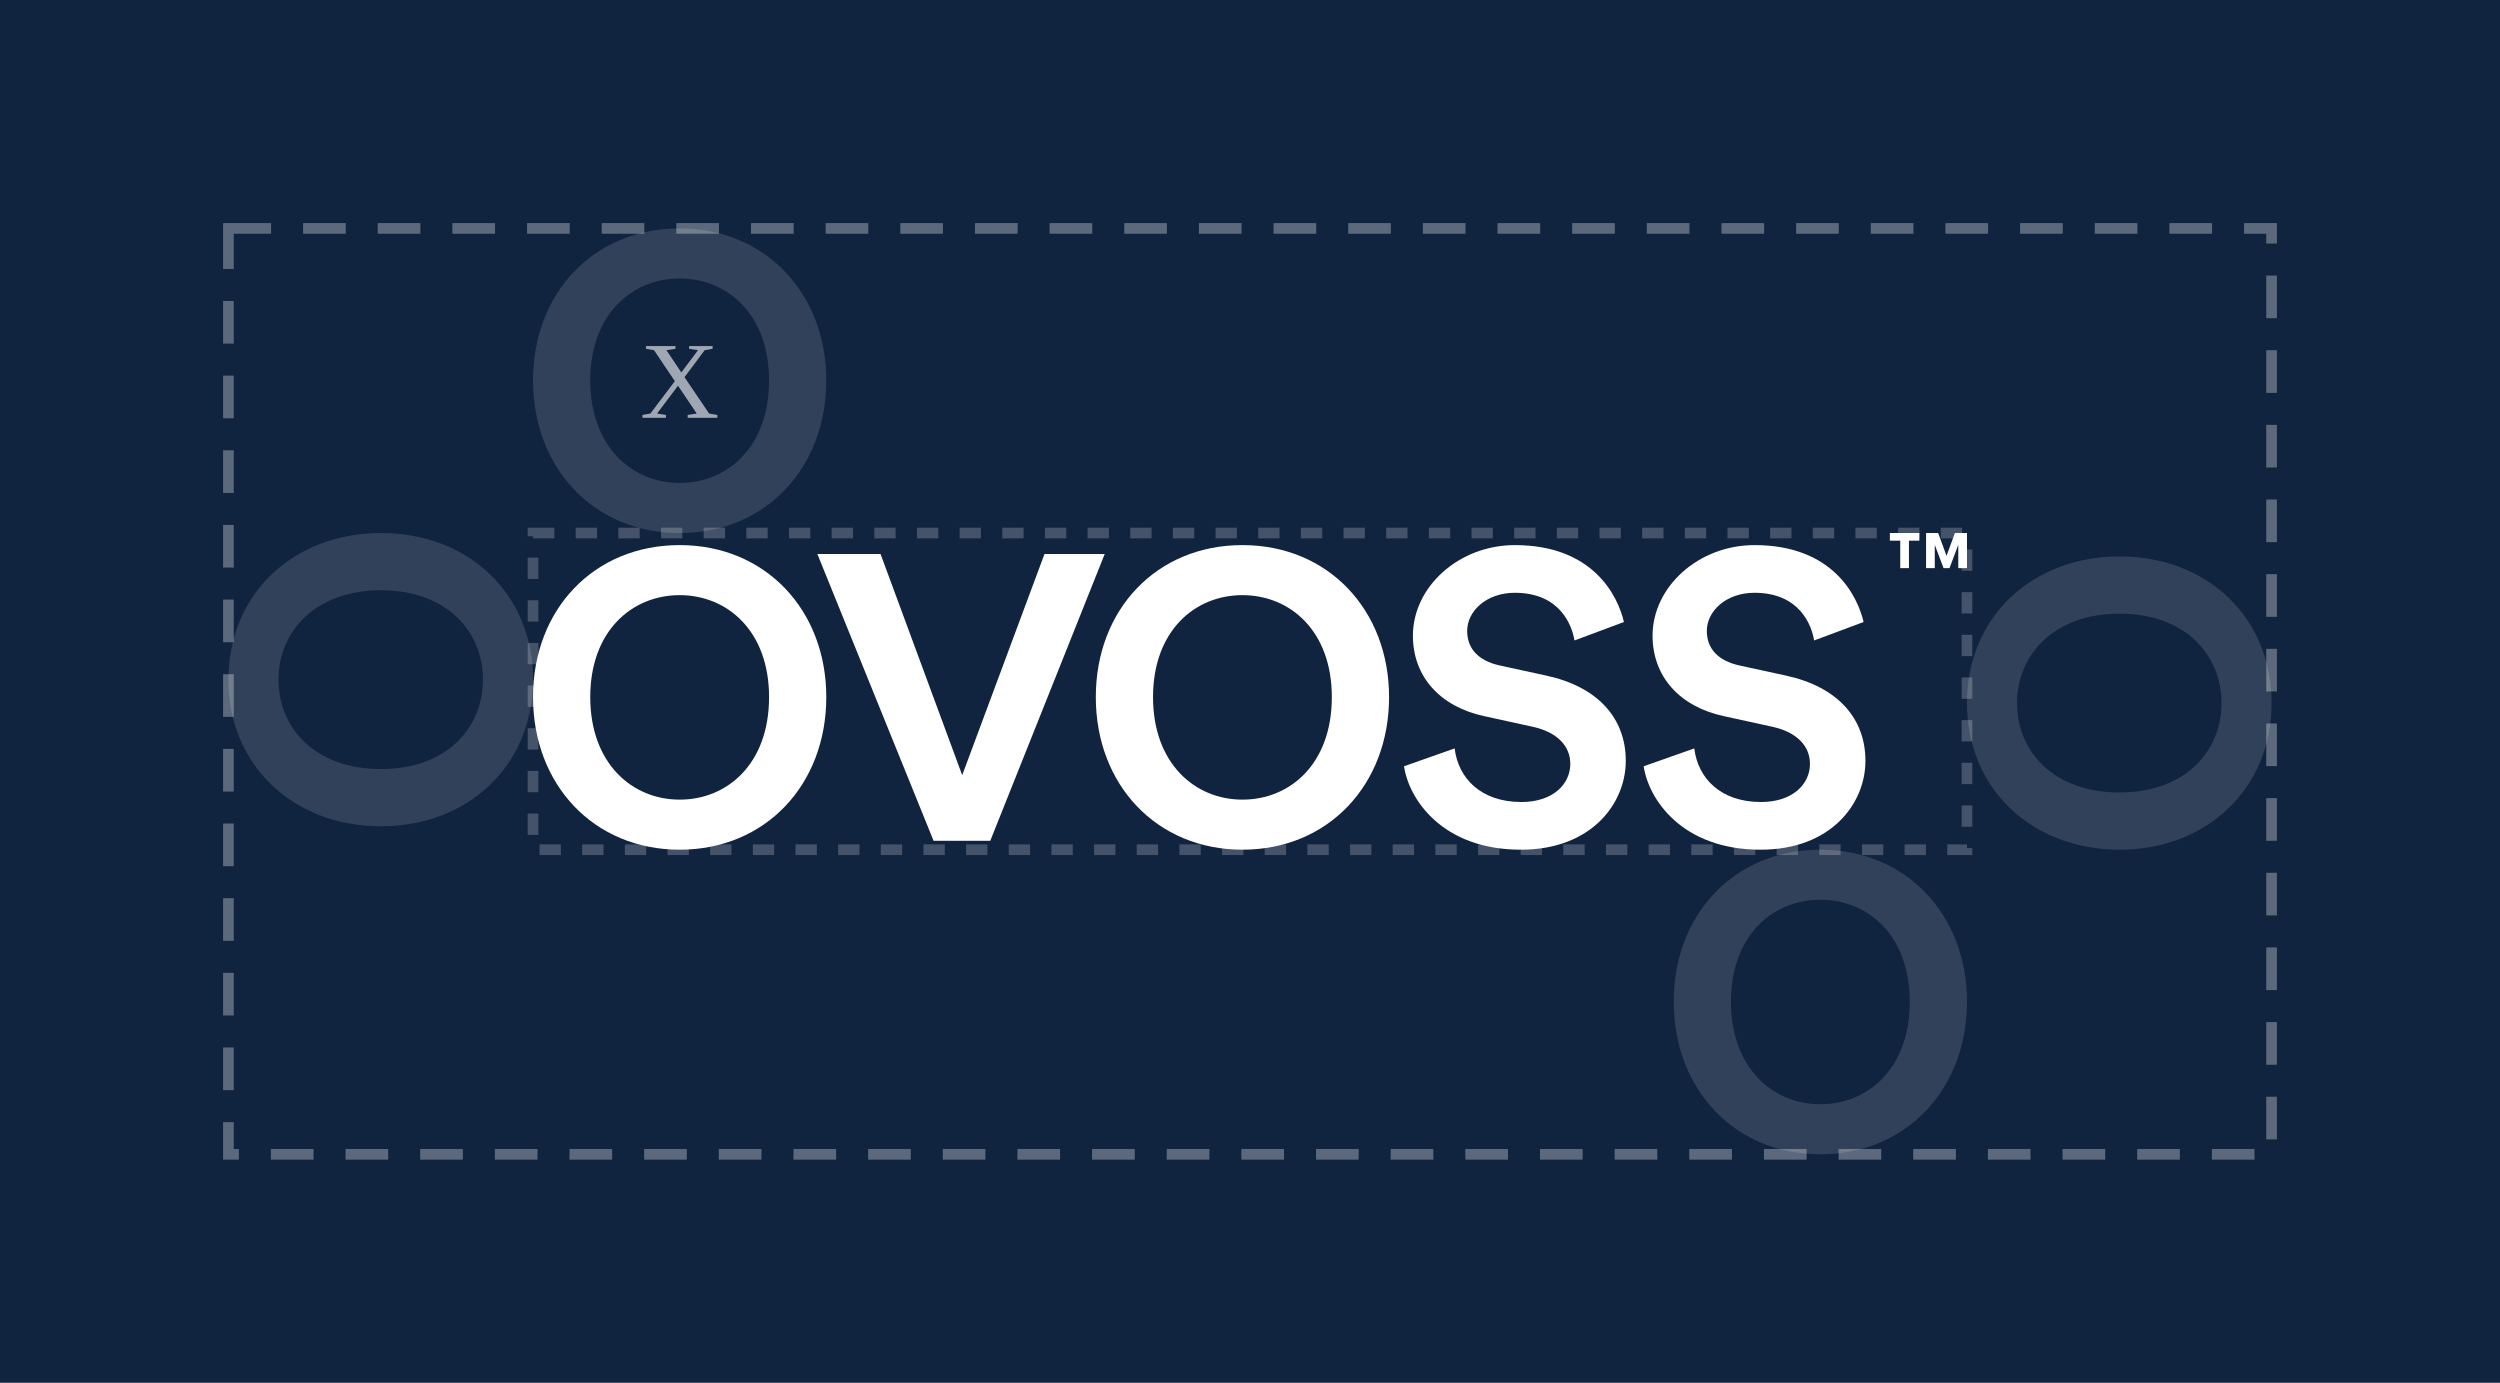
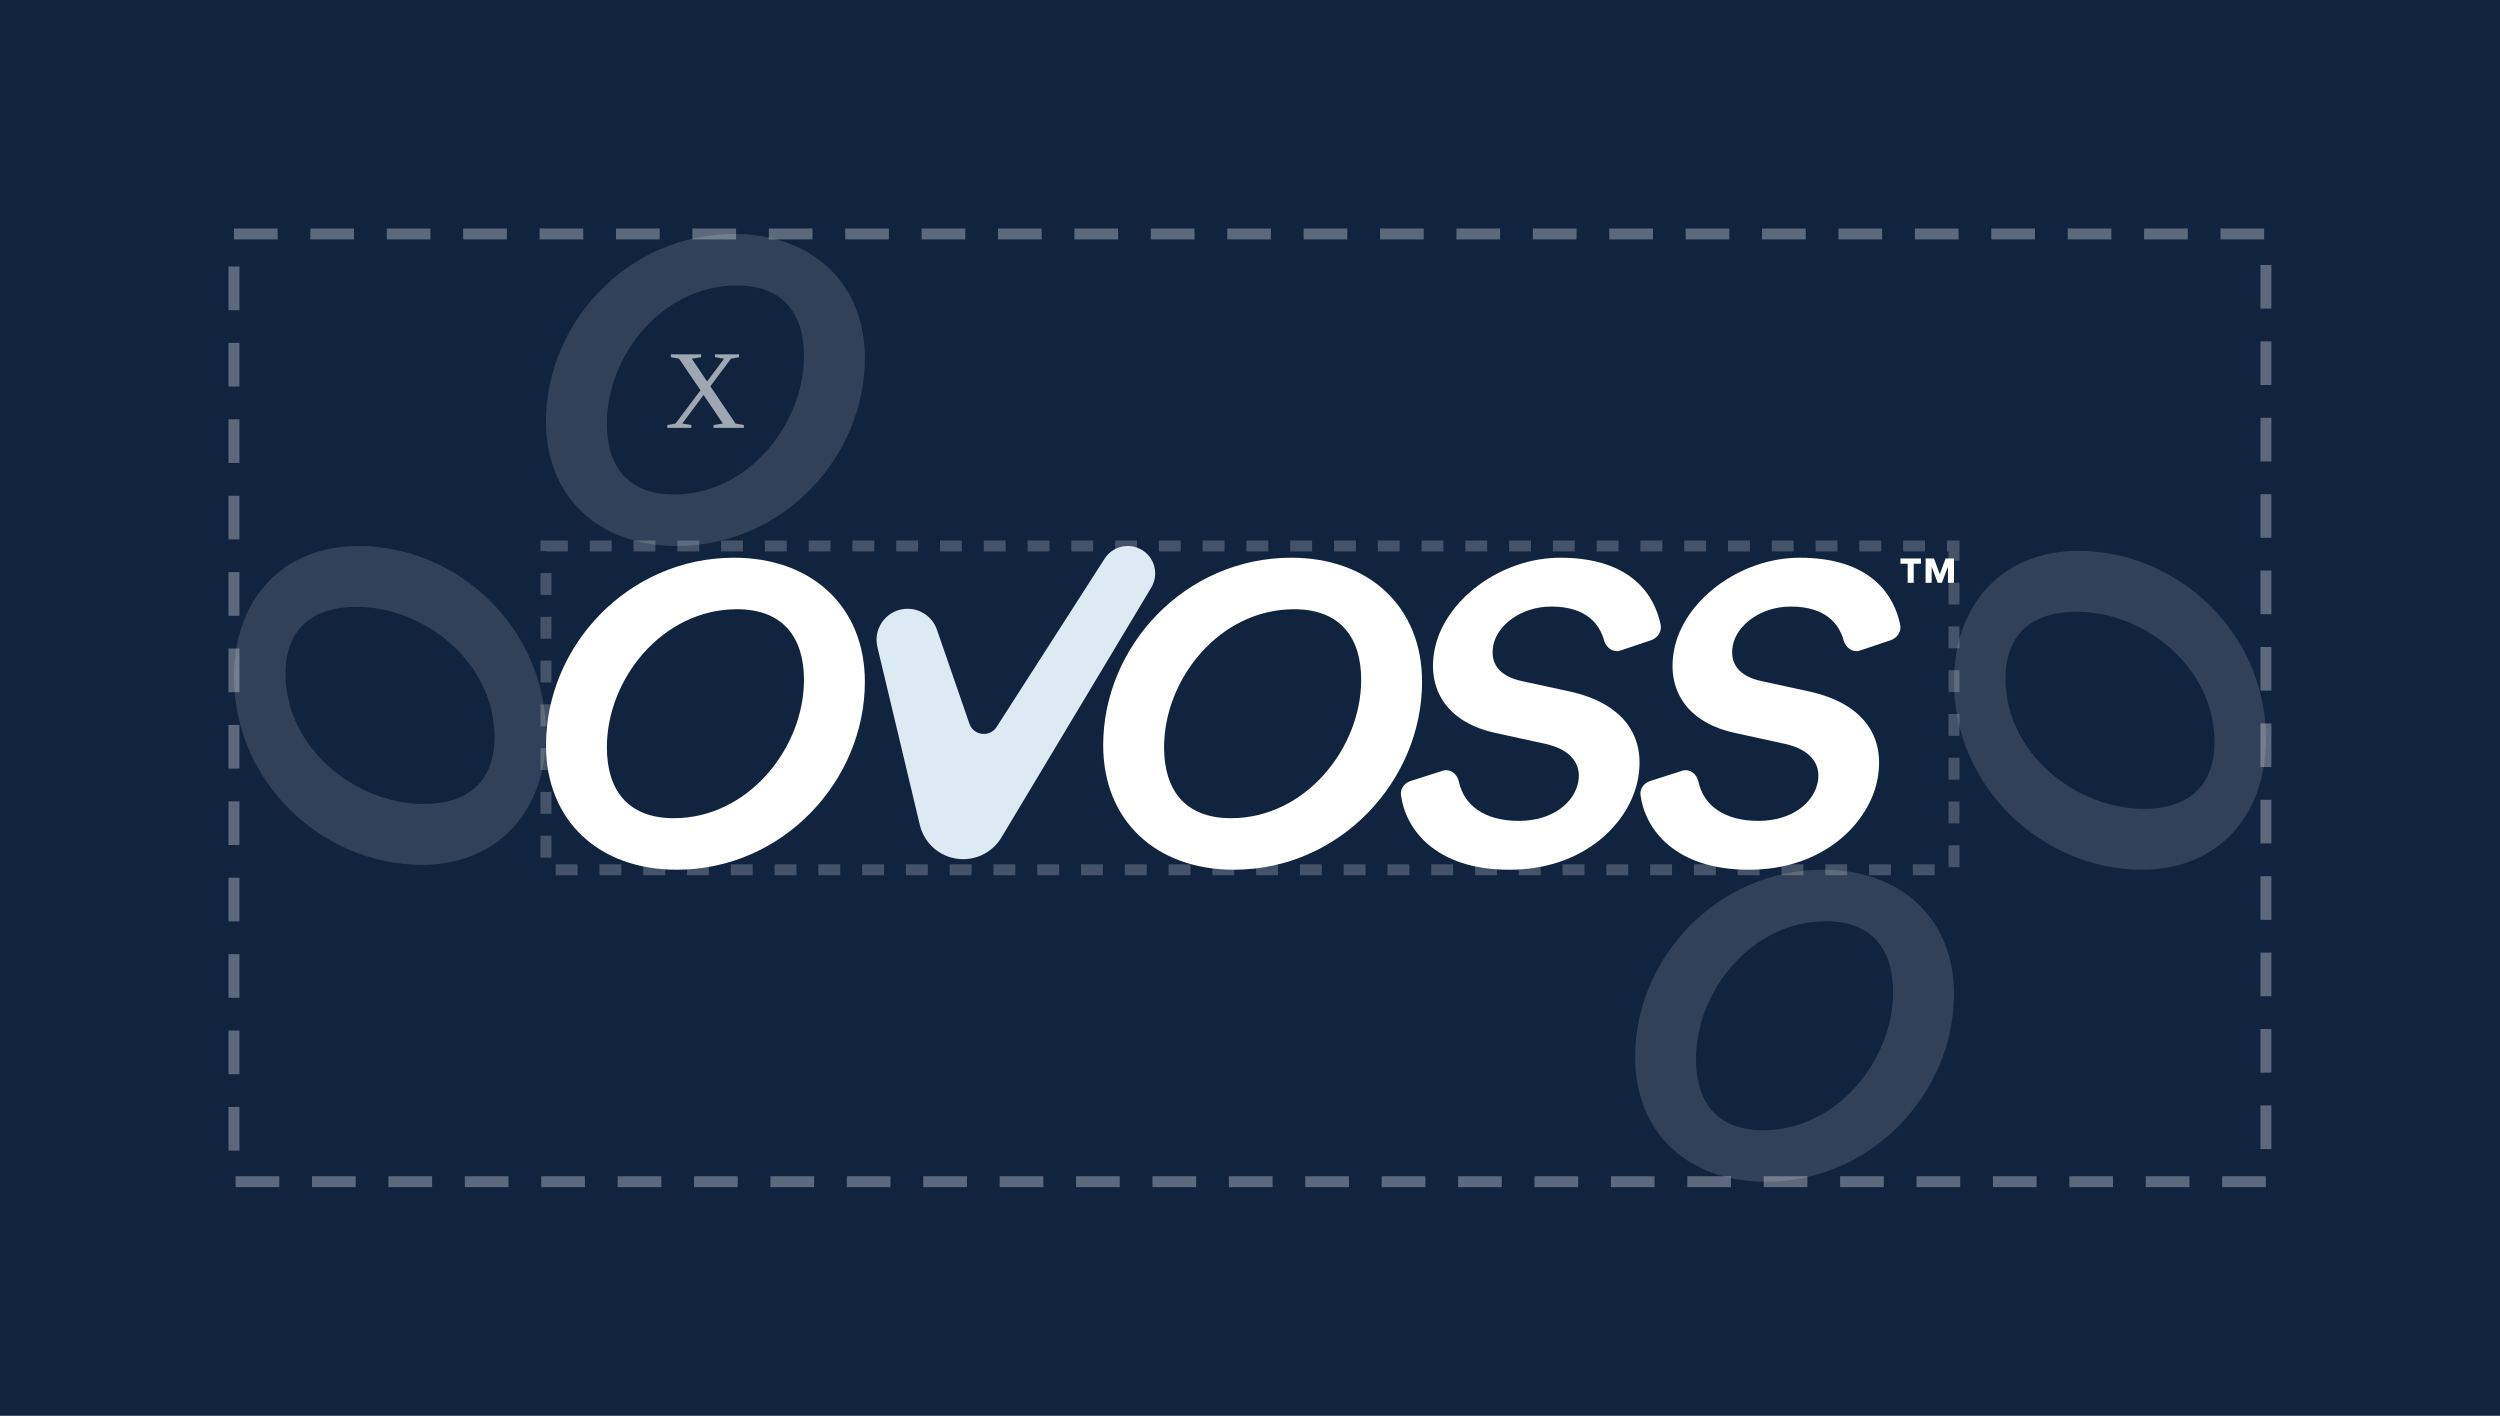
- <svg class="diagram" viewBox="-52.48 -52.48 246.14 136.14" role="img" aria-label="Clear space around the wordmark">
-   <rect x="-52.48" y="-52.48" width="246.14" height="136.14" fill="#10233F" />
+ <svg class="diagram" viewBox="-52.88 -52.88 242.13 137.12" role="img" aria-label="Clear space around the wordmark">
+   <rect x="-52.88" y="-52.88" width="242.13" height="137.12" fill="#10233F" />
  <g fill="#FFFFFF" opacity=".14">
-     <path d="M28.873,16.154c0,8.63-5.987,15.023-14.437,15.023S0,24.78,0,16.154S5.987,1.188,14.437,1.188 S28.873,7.586,28.873,16.154z M23.239,16.154c0-6.517-4.108-10.038-8.802-10.038S5.634,9.637,5.634,16.154 s4.108,10.095,8.802,10.095S23.239,22.728,23.239,16.154z" transform="translate(0.000,-29.989) scale(1) translate(0.000,-1.188)" />
-     <path d="M28.873,16.154c0,8.63-5.987,15.023-14.437,15.023S0,24.78,0,16.154S5.987,1.188,14.437,1.188 S28.873,7.586,28.873,16.154z M23.239,16.154c0-6.517-4.108-10.038-8.802-10.038S5.634,9.637,5.634,16.154 s4.108,10.095,8.802,10.095S23.239,22.728,23.239,16.154z" transform="translate(0.000,0.000) rotate(90) scale(1) translate(0.000,-1.188)" />
-     <path d="M28.873,16.154c0,8.63-5.987,15.023-14.437,15.023S0,24.78,0,16.154S5.987,1.188,14.437,1.188 S28.873,7.586,28.873,16.154z M23.239,16.154c0-6.517-4.108-10.038-8.802-10.038S5.634,9.637,5.634,16.154 s4.108,10.095,8.802,10.095S23.239,22.728,23.239,16.154z" transform="translate(112.308,31.177) scale(1) translate(0.000,-1.188)" />
-     <path d="M28.873,16.154c0,8.63-5.987,15.023-14.437,15.023S0,24.78,0,16.154S5.987,1.188,14.437,1.188 S28.873,7.586,28.873,16.154z M23.239,16.154c0-6.517-4.108-10.038-8.802-10.038S5.634,9.637,5.634,16.154 s4.108,10.095,8.802,10.095S23.239,22.728,23.239,16.154z" transform="translate(171.170,2.304) rotate(90) scale(1) translate(0.000,-1.188)" />
+     <path d="M30.884,13.150C30.884,22.746 22.935,31.354 12.663,31.354C5.102,31.354 0.000,26.587 0.000,19.302C0.000,9.697 7.933,1.136 18.214,1.136C25.746,1.136 30.884,5.881 30.884,13.150ZM24.987,12.963C24.987,8.905 22.995,6.126 18.492,6.126C11.277,6.126 5.897,12.874 5.897,19.496C5.897,23.561 7.860,26.364 12.385,26.364C19.579,26.364 24.987,19.566 24.987,12.963Z" transform="translate(0.000,-30.218) scale(1) translate(-0.000,-1.136)" />
+     <path d="M30.884,13.150C30.884,22.746 22.935,31.354 12.663,31.354C5.102,31.354 0.000,26.587 0.000,19.302C0.000,9.697 7.933,1.136 18.214,1.136C25.746,1.136 30.884,5.881 30.884,13.150ZM24.987,12.963C24.987,8.905 22.995,6.126 18.492,6.126C11.277,6.126 5.897,12.874 5.897,19.496C5.897,23.561 7.860,26.364 12.385,26.364C19.579,26.364 24.987,19.566 24.987,12.963Z" transform="translate(0.000,0.000) rotate(90) scale(1) translate(-0.000,-1.136)" />
+     <path d="M30.884,13.150C30.884,22.746 22.935,31.354 12.663,31.354C5.102,31.354 0.000,26.587 0.000,19.302C0.000,9.697 7.933,1.136 18.214,1.136C25.746,1.136 30.884,5.881 30.884,13.150ZM24.987,12.963C24.987,8.905 22.995,6.126 18.492,6.126C11.277,6.126 5.897,12.874 5.897,19.496C5.897,23.561 7.860,26.364 12.385,26.364C19.579,26.364 24.987,19.566 24.987,12.963Z" transform="translate(105.484,31.355) scale(1) translate(-0.000,-1.136)" />
+     <path d="M30.884,13.150C30.884,22.746 22.935,31.354 12.663,31.354C5.102,31.354 0.000,26.587 0.000,19.302C0.000,9.697 7.933,1.136 18.214,1.136C25.746,1.136 30.884,5.881 30.884,13.150ZM24.987,12.963C24.987,8.905 22.995,6.126 18.492,6.126C11.277,6.126 5.897,12.874 5.897,19.496C5.897,23.561 7.860,26.364 12.385,26.364C19.579,26.364 24.987,19.566 24.987,12.963Z" transform="translate(166.586,0.471) rotate(90) scale(1) translate(-0.000,-1.136)" />
  </g>
-   <rect x="-29.99" y="-29.99" width="201.16" height="91.16" fill="none" stroke="#FFFFFF" stroke-opacity=".32" stroke-width="1.05" stroke-dasharray="4.20 3.15" />
-   <rect x="0" y="0" width="141.18" height="31.18" fill="none" stroke="#FFFFFF" stroke-opacity=".22" stroke-width="1.05" stroke-dasharray="2.10 2.10" />
+   <rect x="-30.22" y="-30.22" width="196.80" height="91.79" fill="none" stroke="#FFFFFF" stroke-opacity=".32" stroke-width="1.06" stroke-dasharray="4.23 3.17" />
+   <rect x="0" y="0" width="136.37" height="31.36" fill="none" stroke="#FFFFFF" stroke-opacity=".22" stroke-width="1.06" stroke-dasharray="2.12 2.12" />
  <g>
    <g>
-       <path fill="#FFFFFF" d="M114.333,21.202c0.353,2.934,2.581,5.281,6.574,5.281c3.111,0,4.814-1.76,4.814-3.755 c0-1.76-1.293-3.111-3.64-3.64l-4.814-1.054c-4.403-0.94-7.042-3.931-7.042-7.924c0-4.814,4.518-8.921,10.038-8.921 c7.748,0,10.152,5.048,10.739,7.571l-4.871,1.818c-0.234-1.469-1.407-4.695-5.868-4.695c-2.82,0-4.695,1.818-4.695,3.755 c0,1.703,1.054,2.934,3.23,3.406l4.58,0.997c5.105,1.116,7.805,4.227,7.805,8.392s-3.344,8.745-10.329,8.745 c-7.748,0-11.035-4.99-11.503-8.215l4.99-1.76H114.333z" />
-       <path fill="#FFFFFF" d="M90.737,21.202c0.353,2.934,2.581,5.281,6.574,5.281c3.111,0,4.814-1.76,4.814-3.755 c0-1.76-1.293-3.111-3.64-3.64l-4.814-1.054c-4.403-0.94-7.042-3.931-7.042-7.924c0-4.814,4.518-8.921,10.038-8.921 c7.748,0,10.152,5.048,10.739,7.571l-4.871,1.818c-0.234-1.469-1.407-4.695-5.868-4.695c-2.82,0-4.695,1.818-4.695,3.755 c0,1.703,1.054,2.934,3.23,3.406l4.58,0.997c5.105,1.116,7.805,4.227,7.805,8.392s-3.344,8.745-10.329,8.745 c-7.748,0-11.035-4.99-11.503-8.215l4.99-1.76H90.737z" />
-       <path fill="#FFFFFF" d="M84.282,16.154c0,8.63-5.987,15.023-14.437,15.023S55.409,24.78,55.409,16.154S61.396,1.188,69.845,1.188 S84.282,7.586,84.282,16.154z M78.647,16.154c0-6.517-4.108-10.038-8.802-10.038s-8.802,3.521-8.802,10.038 s4.108,10.095,8.802,10.095S78.647,22.728,78.647,16.154z" />
-       <path fill="#FFFFFF" d="M28.873,16.154c0,8.63-5.987,15.023-14.437,15.023S0,24.78,0,16.154S5.987,1.188,14.437,1.188 S28.873,7.586,28.873,16.154z M23.239,16.154c0-6.517-4.108-10.038-8.802-10.038S5.634,9.637,5.634,16.154 s4.108,10.095,8.802,10.095S23.239,22.728,23.239,16.154z" />
-       <path fill="#FFFFFF" d="M45.013,30.3h-5.577L27.995,2.066h6.221l8.039,21.774l8.101-21.774h5.93L45.018,30.3L45.013,30.3z" />
-       <g>
-         <path fill="#FFFFFF" d="M134.612,0.755h-1.024V0h2.903v0.755h-1.024v2.702h-0.856V0.755z M137.154,0h1.191l0.822,2.248L139.99,0 h1.191v3.456h-0.856V1.208h-0.017l-0.847,2.248h-0.587l-0.847-2.248h-0.017v2.248h-0.856V0z" />
-       </g>
+       <path fill="#FFFFFF" d="M30.884,13.150C30.884,22.746 22.935,31.354 12.663,31.354C5.102,31.354 0.000,26.587 0.000,19.302C0.000,9.697 7.933,1.136 18.214,1.136C25.746,1.136 30.884,5.881 30.884,13.150ZM24.987,12.963C24.987,8.905 22.995,6.126 18.492,6.126C11.277,6.126 5.897,12.874 5.897,19.496C5.897,23.561 7.860,26.364 12.385,26.364C19.579,26.364 24.987,19.566 24.987,12.963Z" />
+       <path fill="#DCEAF4" d="M40.405,30.333L40.405,30.333C38.407,30.333 36.670,28.961 36.206,27.017L32.097,9.784C31.647,7.895 33.079,6.080 35.021,6.080L35.021,6.080C36.303,6.080 37.444,6.893 37.863,8.105L41.008,17.210C41.410,18.374 42.978,18.562 43.644,17.525L54.108,1.223C55.027,-0.208 57.034,-0.421 58.231,0.786L58.231,0.786C59.088,1.649 59.249,2.983 58.624,4.025L44.108,28.236C43.328,29.537 41.922,30.333 40.405,30.333Z" />
+       <path fill="#FFFFFF" d="M84.850,13.150C84.850,22.746 76.901,31.354 66.629,31.354C59.068,31.354 53.966,26.587 53.966,19.302C53.966,9.698 61.898,1.136 72.179,1.136C79.711,1.136 84.850,5.881 84.850,13.150ZM78.953,12.963C78.953,8.906 76.960,6.126 72.457,6.126C65.243,6.126 59.863,12.875 59.863,19.496C59.863,23.561 61.826,26.364 66.351,26.364C73.546,26.364 78.953,19.567 78.953,12.963Z" />
+       <path fill="#FFFFFF" d="M88.413,22.816C88.885,25.027 90.785,26.624 94.229,26.624C97.495,26.624 99.608,24.851 99.977,22.840C100.303,21.067 99.196,19.706 96.830,19.173L91.972,18.111C87.525,17.163 85.309,14.150 86.048,10.126C86.939,5.275 92.441,1.137 98.235,1.137C105.287,1.137 107.418,4.961 107.958,7.635C108.091,8.293 107.661,8.915 107.025,9.129L104.056,10.127C103.355,10.363 102.668,9.845 102.472,9.132C102.057,7.616 100.801,5.867 97.366,5.867C94.406,5.867 92.102,7.699 91.743,9.650C91.428,11.367 92.306,12.607 94.503,13.082L99.126,14.087C104.278,15.212 106.536,18.346 105.765,22.543C104.994,26.740 100.636,31.355 93.305,31.355C86.009,31.355 83.225,27.308 82.806,24.129C82.723,23.505 83.155,22.948 83.754,22.757L86.861,21.765C87.574,21.537 88.257,22.085 88.413,22.816Z" />
+       <path fill="#FFFFFF" d="M111.615,22.816C112.086,25.027 113.986,26.624 117.431,26.624C120.696,26.624 122.809,24.851 123.178,22.840C123.504,21.067 122.397,19.706 120.032,19.173L115.174,18.111C110.726,17.163 108.510,14.150 109.249,10.126C110.140,5.275 115.642,1.137 121.436,1.137C128.488,1.137 130.619,4.961 131.159,7.635C131.292,8.293 130.862,8.915 130.226,9.129L127.257,10.127C126.557,10.363 125.869,9.845 125.674,9.132C125.258,7.616 124.002,5.867 120.567,5.867C117.607,5.867 115.303,7.699 114.944,9.650C114.629,11.367 115.508,12.607 117.704,13.082L122.327,14.087C127.479,15.212 129.737,18.346 128.966,22.543C128.195,26.740 123.838,31.355 116.506,31.355C109.210,31.355 106.426,27.308 106.007,24.129C105.924,23.505 106.356,22.948 106.956,22.757L110.062,21.765C110.775,21.537 111.458,22.085 111.615,22.816Z" />
+       <path fill="#FFFFFF" d="M131.882,1.722L131.183,1.722L131.183,1.207L133.165,1.207L133.165,1.722L132.466,1.722L132.466,3.567L131.882,3.567L131.882,1.722L131.882,1.722ZM133.618,1.207L134.431,1.207L134.992,2.742L135.555,1.207L136.368,1.207L136.368,3.567L135.783,3.567L135.783,2.032L135.772,2.032L135.193,3.567L134.792,3.567L134.214,2.032L134.203,2.032L134.203,3.567L133.618,3.567L133.618,1.207L133.618,1.207Z" />
    </g>
-     <g />
-     <g />
-     <g />
-     <g />
-     <g />
-     <g />
-     <g />
-     <g />
-     <g />
-     <g />
-     <g />
-     <g />
-     <g />
-     <g />
-     <g />
  </g>
-   <text x="14.44" y="-14.99" text-anchor="middle" dominant-baseline="central" font-size="10.80" fill="#FFFFFF" fill-opacity=".6">X</text>
+   <text x="15.44" y="-15.11" text-anchor="middle" dominant-baseline="central" font-size="10.88" fill="#FFFFFF" fill-opacity=".6">X</text>
</svg>
